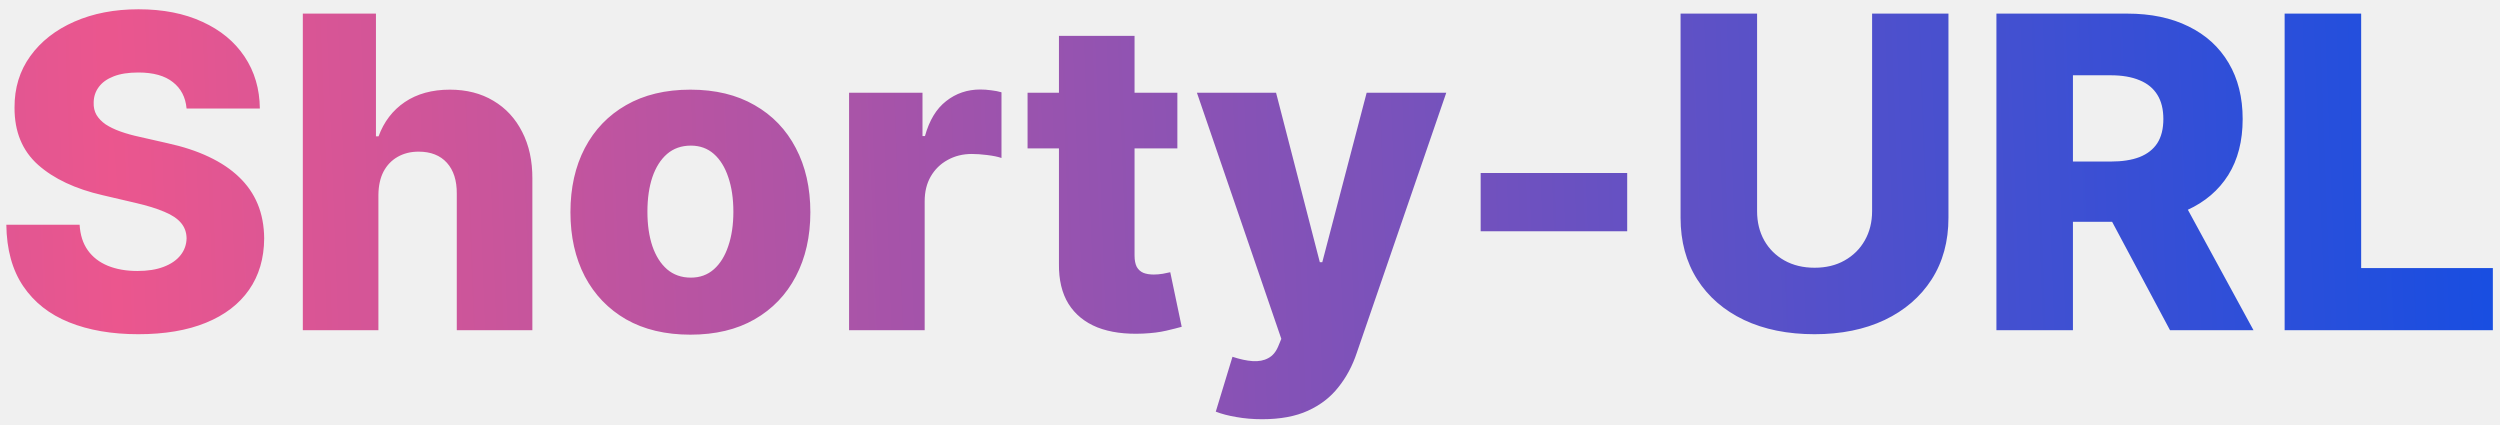
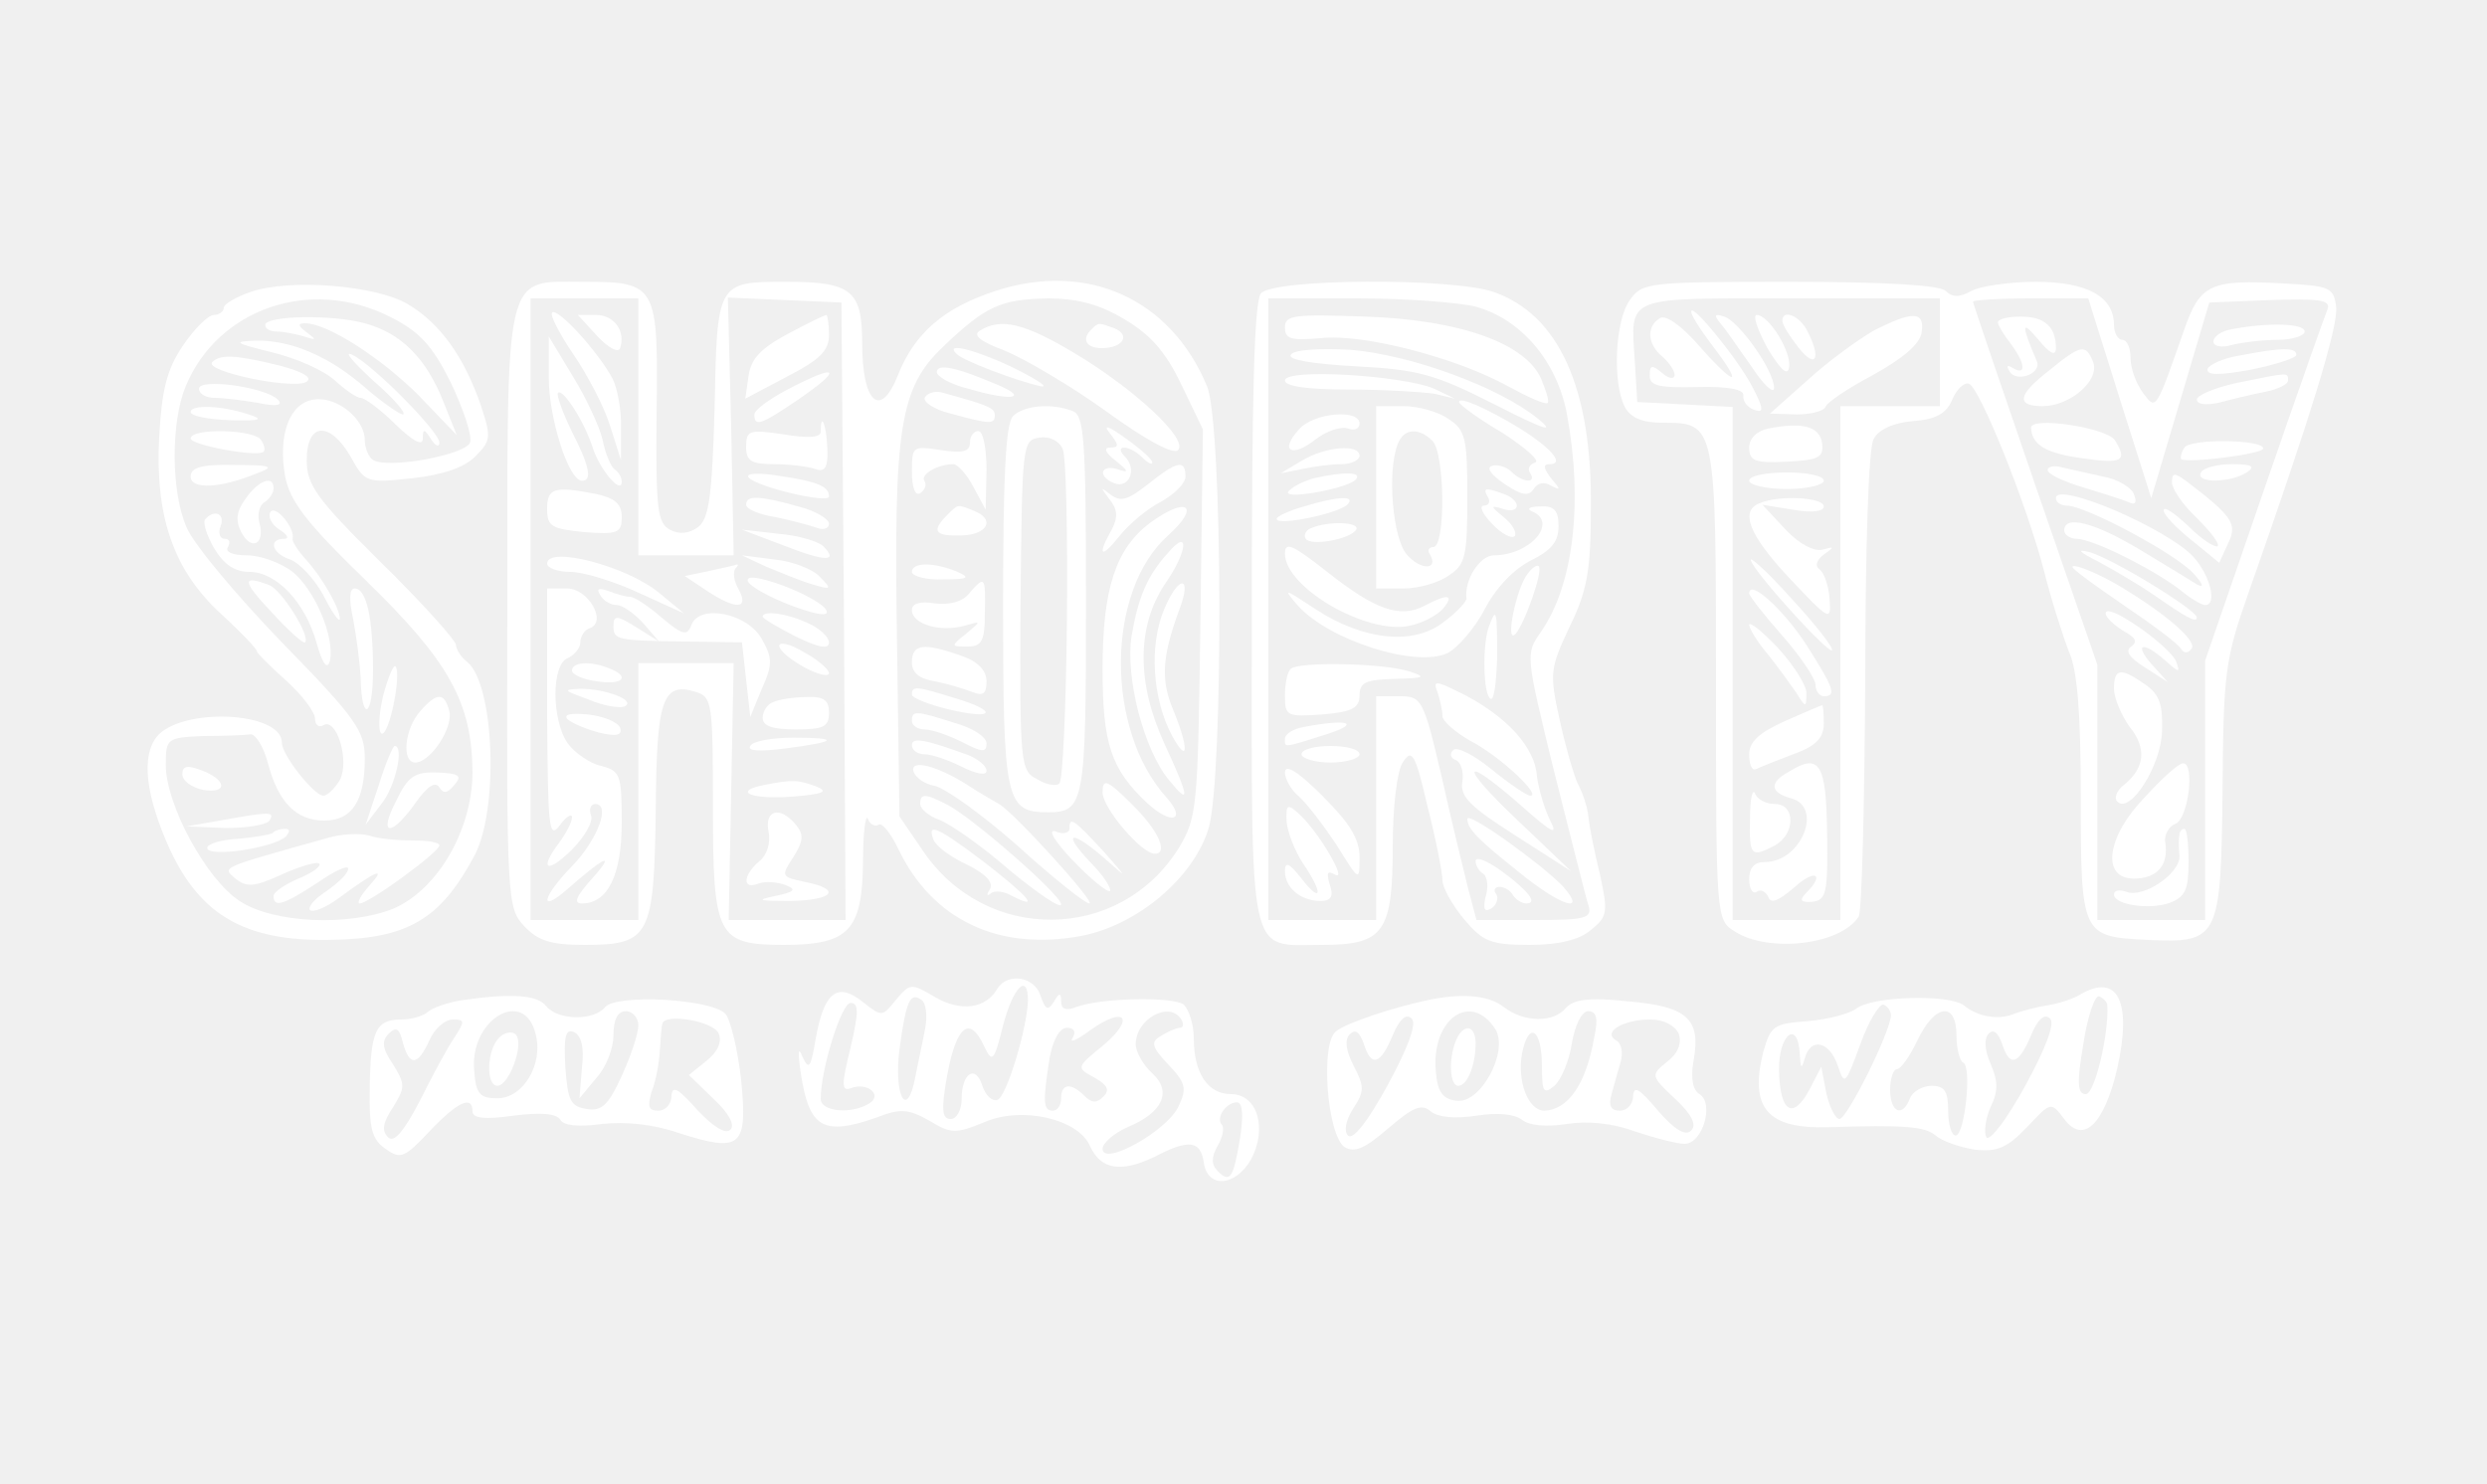
- <svg xmlns="http://www.w3.org/2000/svg" width="212" height="36" viewBox="0 0 212 36" fill="none">
-   <path d="M15.822 9.202C15.734 8.241 15.345 7.494 14.655 6.961C13.973 6.419 12.999 6.148 11.732 6.148C10.893 6.148 10.194 6.257 9.634 6.476C9.075 6.694 8.656 6.996 8.376 7.38C8.096 7.756 7.952 8.189 7.943 8.678C7.926 9.08 8.005 9.434 8.179 9.74C8.363 10.046 8.625 10.317 8.966 10.553C9.315 10.78 9.735 10.981 10.224 11.156C10.714 11.33 11.264 11.483 11.876 11.614L14.183 12.139C15.511 12.427 16.682 12.812 17.696 13.292C18.719 13.773 19.575 14.345 20.265 15.009C20.965 15.674 21.493 16.438 21.852 17.303C22.21 18.169 22.393 19.139 22.402 20.213C22.393 21.909 21.965 23.364 21.117 24.579C20.27 25.793 19.051 26.724 17.46 27.371C15.878 28.017 13.969 28.341 11.732 28.341C9.486 28.341 7.528 28.004 5.859 27.331C4.19 26.659 2.892 25.636 1.966 24.264C1.04 22.892 0.563 21.157 0.537 19.06H6.751C6.803 19.925 7.035 20.646 7.445 21.223C7.856 21.8 8.42 22.237 9.136 22.534C9.862 22.831 10.7 22.979 11.653 22.979C12.527 22.979 13.27 22.861 13.882 22.625C14.502 22.39 14.978 22.062 15.31 21.642C15.643 21.223 15.813 20.742 15.822 20.2C15.813 19.694 15.656 19.261 15.35 18.903C15.044 18.536 14.572 18.221 13.934 17.959C13.305 17.688 12.501 17.439 11.522 17.212L8.717 16.556C6.392 16.023 4.561 15.162 3.224 13.974C1.887 12.777 1.223 11.16 1.232 9.124C1.223 7.463 1.669 6.008 2.569 4.759C3.469 3.509 4.714 2.535 6.305 1.835C7.895 1.136 9.709 0.787 11.745 0.787C13.825 0.787 15.629 1.141 17.159 1.849C18.697 2.548 19.89 3.531 20.737 4.798C21.585 6.065 22.018 7.533 22.035 9.202H15.822ZM32.089 16.517V28H25.679V1.154H31.88V11.562H32.102C32.557 10.321 33.3 9.351 34.331 8.652C35.371 7.953 36.642 7.603 38.145 7.603C39.561 7.603 40.793 7.918 41.842 8.547C42.891 9.167 43.703 10.046 44.28 11.182C44.866 12.318 45.154 13.646 45.145 15.167V28H38.735V16.425C38.744 15.307 38.464 14.433 37.896 13.803C37.328 13.174 36.529 12.86 35.498 12.86C34.825 12.86 34.23 13.008 33.715 13.305C33.208 13.594 32.81 14.009 32.522 14.551C32.242 15.092 32.098 15.748 32.089 16.517ZM58.545 28.38C56.431 28.38 54.613 27.948 53.092 27.082C51.581 26.209 50.414 24.994 49.592 23.438C48.78 21.874 48.373 20.061 48.373 17.998C48.373 15.927 48.78 14.114 49.592 12.558C50.414 10.994 51.581 9.779 53.092 8.914C54.613 8.04 56.431 7.603 58.545 7.603C60.66 7.603 62.474 8.04 63.986 8.914C65.506 9.779 66.673 10.994 67.486 12.558C68.307 14.114 68.718 15.927 68.718 17.998C68.718 20.061 68.307 21.874 67.486 23.438C66.673 24.994 65.506 26.209 63.986 27.082C62.474 27.948 60.66 28.38 58.545 28.38ZM58.585 23.543C59.354 23.543 60.005 23.307 60.538 22.835C61.071 22.363 61.477 21.708 61.757 20.869C62.045 20.03 62.19 19.06 62.19 17.959C62.19 16.84 62.045 15.861 61.757 15.023C61.477 14.184 61.071 13.528 60.538 13.056C60.005 12.584 59.354 12.348 58.585 12.348C57.79 12.348 57.117 12.584 56.566 13.056C56.024 13.528 55.609 14.184 55.321 15.023C55.041 15.861 54.901 16.84 54.901 17.959C54.901 19.06 55.041 20.03 55.321 20.869C55.609 21.708 56.024 22.363 56.566 22.835C57.117 23.307 57.79 23.543 58.585 23.543ZM72.001 28V7.865H78.228V11.536H78.438C78.805 10.207 79.403 9.22 80.234 8.573C81.064 7.918 82.029 7.59 83.131 7.59C83.428 7.59 83.734 7.612 84.048 7.656C84.363 7.691 84.656 7.747 84.926 7.826V13.397C84.621 13.292 84.219 13.209 83.72 13.148C83.231 13.087 82.794 13.056 82.41 13.056C81.649 13.056 80.963 13.227 80.352 13.568C79.749 13.9 79.272 14.367 78.923 14.97C78.582 15.564 78.412 16.264 78.412 17.067V28H72.001ZM99.841 7.865V12.584H87.138V7.865H99.841ZM89.799 3.041H96.21V21.669C96.21 22.062 96.271 22.381 96.393 22.625C96.524 22.861 96.712 23.032 96.957 23.137C97.201 23.233 97.494 23.281 97.835 23.281C98.08 23.281 98.338 23.259 98.608 23.215C98.888 23.163 99.098 23.119 99.238 23.084L100.208 27.712C99.902 27.799 99.469 27.908 98.91 28.039C98.359 28.17 97.7 28.253 96.931 28.288C95.427 28.358 94.138 28.183 93.064 27.764C91.997 27.336 91.18 26.672 90.612 25.772C90.053 24.871 89.782 23.74 89.799 22.376V3.041ZM107.031 35.55C106.262 35.55 105.536 35.489 104.855 35.367C104.173 35.253 103.587 35.1 103.098 34.908L104.514 30.255C105.143 30.464 105.711 30.587 106.218 30.622C106.734 30.657 107.175 30.574 107.542 30.373C107.918 30.18 108.206 29.835 108.407 29.337L108.656 28.734L101.499 7.865H108.21L111.92 22.232H112.13L115.892 7.865H122.643L115.053 29.927C114.686 31.028 114.166 31.998 113.493 32.837C112.829 33.685 111.968 34.349 110.911 34.83C109.862 35.31 108.569 35.55 107.031 35.55ZM137.986 14.669V19.61H125.56V14.669H137.986ZM158.754 1.154H165.229V18.47C165.229 20.471 164.753 22.215 163.8 23.7C162.848 25.177 161.519 26.322 159.815 27.135C158.111 27.939 156.132 28.341 153.877 28.341C151.596 28.341 149.604 27.939 147.9 27.135C146.196 26.322 144.872 25.177 143.928 23.7C142.984 22.215 142.512 20.471 142.512 18.47V1.154H149.001V17.906C149.001 18.833 149.202 19.659 149.604 20.384C150.015 21.109 150.587 21.677 151.321 22.088C152.055 22.499 152.907 22.704 153.877 22.704C154.847 22.704 155.695 22.499 156.42 22.088C157.154 21.677 157.727 21.109 158.137 20.384C158.548 19.659 158.754 18.833 158.754 17.906V1.154ZM169.296 28V1.154H180.386C182.396 1.154 184.131 1.516 185.59 2.242C187.058 2.958 188.19 3.99 188.985 5.335C189.78 6.672 190.178 8.259 190.178 10.094C190.178 11.955 189.772 13.537 188.959 14.839C188.146 16.132 186.993 17.12 185.498 17.802C184.004 18.474 182.234 18.811 180.189 18.811H173.176V13.699H178.983C179.962 13.699 180.779 13.572 181.435 13.319C182.099 13.056 182.601 12.663 182.942 12.139C183.283 11.606 183.453 10.924 183.453 10.094C183.453 9.264 183.283 8.578 182.942 8.036C182.601 7.485 182.099 7.074 181.435 6.804C180.77 6.524 179.953 6.384 178.983 6.384H175.785V28H169.296ZM184.41 15.73L191.096 28H184.017L177.463 15.73H184.41ZM193.737 28V1.154H200.226V22.73H211.394V28H193.737Z" fill="url(#paint0_radial_1_597)" />
-   <defs>
-     <radialGradient id="paint0_radial_1_597" cx="0" cy="0" r="1" gradientUnits="userSpaceOnUse" gradientTransform="translate(10.909 28.3458) rotate(-2.47417) scale(203.906 5719.4)">
-       <stop stop-color="#EB568E" />
-       <stop offset="1" stop-color="#144EE3" />
-     </radialGradient>
-   </defs>
+ <svg xmlns="http://www.w3.org/2000/svg" version="1.0" width="300pt" height="179pt" viewBox="0 0 300 179" preserveAspectRatio="xMidYMid meet">
+   <g transform="translate(0,179) scale(0.1,-0.1)" fill="#FFFFFF" stroke="none">
+     <path d="M1201 1439 c-62 -20 -98 -51 -118 -102 -21 -53 -43 -33 -43 39 0 64 -13 74 -92 74 -83 0 -83 0 -86 -152 -3 -109 -7 -134 -20 -144 -11 -8 -23 -9 -34 -3 -15 8 -17 25 -16 138 2 157 1 161 -88 161 -97 0 -92 20 -92 -398 -1 -350 0 -357 20 -379 17 -18 32 -23 73 -23 79 0 84 10 86 163 1 134 8 155 49 142 19 -6 20 -14 20 -139 0 -156 5 -166 86 -166 77 0 94 17 95 98 0 37 3 61 6 54 2 -6 8 -10 13 -7 4 3 15 -11 24 -30 41 -85 121 -123 221 -104 67 13 135 70 153 130 18 63 17 488 -2 533 -44 106 -145 151 -255 115z m-431 -164 l0 -155 58 0 57 0 -3 155 -4 156 69 -3 68 -3 3 -372 2 -373 -70 0 -71 0 3 155 3 155 -57 0 -58 0 0 -155 0 -155 -65 0 -65 0 0 375 0 375 65 0 65 0 0 -155z m586 130 c31 -18 50 -39 69 -79 l26 -54 -3 -233 c-3 -225 -4 -235 -26 -272 -71 -114 -233 -116 -309 -3 l-28 41 -3 212 c-4 257 3 305 56 355 51 49 70 57 126 58 35 0 62 -7 92 -25z" />
+     <path d="M666 1413 c-3 -3 9 -26 26 -51 17 -25 37 -63 44 -86 l13 -41 0 38 c1 21 -4 48 -10 60 -17 32 -66 86 -73 80z" />
+     <path d="M721 1384 c13 -14 25 -20 27 -14 7 20 -7 40 -29 40 l-22 0 24 -26z" />
+     <path d="M950 1387 c-32 -17 -44 -30 -47 -50 l-4 -28 51 27 c39 20 50 31 50 50 0 13 -2 24 -3 24 -2 0 -23 -10 -47 -23z" />
+     <path d="M662 1334 c0 -49 24 -124 40 -124 13 0 9 18 -13 61 -11 23 -18 43 -16 45 6 6 32 -35 42 -66 8 -26 35 -58 35 -41 0 5 -4 12 -9 15 -4 3 -11 19 -14 35 -4 17 -20 51 -36 77 l-29 48 0 -50z" />
+     <path d="M948 1319 c-21 -11 -38 -24 -38 -29 0 -15 7 -13 50 16 59 40 52 47 -12 13z" />
+     <path d="M990 1269 c0 -7 -16 -8 -45 -3 -41 6 -45 5 -45 -15 0 -17 6 -21 34 -21 19 0 41 -3 50 -6 11 -4 15 2 14 25 -1 28 -8 46 -8 20z" />
+     <path d="M903 1214 c11 -12 97 -32 97 -23 0 12 -13 18 -61 25 -24 4 -40 3 -36 -2z" />
+     <path d="M660 1176 c0 -21 5 -24 45 -28 40 -3 45 -1 45 18 0 16 -8 23 -31 28 -51 10 -59 7 -59 -18z" />
+     <path d="M900 1181 c0 -5 16 -12 36 -15 19 -4 42 -10 50 -13 8 -3 14 0 14 5 0 6 -17 16 -37 21 -47 13 -63 14 -63 2z" />
+     <path d="M945 1132 c51 -20 67 -20 48 -1 -6 6 -30 13 -54 15 l-44 5 50 -19z" />
+     <path d="M660 1110 c0 -5 12 -10 28 -10 15 0 52 -11 82 -25 l55 -25 -29 24 c-39 33 -136 58 -136 36z" />
+     <path d="M925 1106 c17 -7 41 -17 55 -21 23 -7 24 -6 9 9 -8 9 -33 19 -55 21 l-39 5 30 -14z" />
+     <path d="M855 1101 l-29 -6 27 -18 c35 -23 51 -22 38 2 -6 10 -7 21 -4 25 3 3 4 5 2 5 -2 -1 -17 -4 -34 -8z" />
+     <path d="M902 1089 c2 -6 25 -19 51 -29 32 -12 47 -14 44 -7 -2 7 -25 20 -51 30 -30 11 -46 13 -44 6z" />
+     <path d="M660 928 c1 -137 2 -151 15 -134 8 11 15 15 15 10 0 -6 -7 -19 -15 -30 -25 -33 -16 -39 14 -10 16 16 27 35 24 42 -3 8 0 14 5 14 19 0 3 -43 -28 -75 -35 -36 -41 -58 -7 -29 44 39 61 48 33 16 -21 -23 -25 -32 -14 -32 31 0 48 34 48 98 0 58 -2 62 -25 68 -14 3 -32 16 -40 27 -20 28 -20 96 0 103 8 4 15 12 15 19 0 7 5 15 11 17 22 7 -1 48 -27 48 l-24 0 0 -152z" />
+     <path d="M724 1072 c4 -7 13 -12 20 -12 7 0 21 -10 32 -22 l19 -22 -27 17 c-24 15 -28 15 -28 2 0 -17 3 -18 90 -19 l65 -1 5 -45 5 -45 14 34 c13 29 13 37 0 60 -17 31 -75 43 -85 17 -5 -14 -11 -12 -36 9 -16 14 -33 25 -38 25 -5 0 -16 3 -26 7 -12 4 -15 3 -10 -5z" />
+     <path d="M920 1046 c0 -2 18 -13 40 -24 27 -13 40 -16 40 -7 0 6 -11 17 -25 23 -25 12 -55 16 -55 8z" />
+     <path d="M940 1011 c0 -6 14 -17 30 -26 17 -9 30 -12 30 -7 0 4 -13 16 -30 25 -16 10 -30 13 -30 8z" />
+     <path d="M690 981 c0 -5 14 -11 30 -13 32 -5 41 6 14 16 -23 9 -44 7 -44 -3z" />
+     <path d="M710 946 c19 -8 39 -11 44 -8 13 7 -23 21 -54 21 -22 -1 -20 -2 10 -13z" />
+     <path d="M933 943 c-7 -2 -13 -11 -13 -19 0 -10 12 -14 40 -14 33 0 40 3 40 20 0 15 -6 20 -27 19 -16 0 -34 -3 -40 -6z" />
+     <path d="M685 922 c6 -5 23 -12 38 -16 21 -5 28 -3 25 6 -3 7 -20 14 -39 16 -21 2 -30 0 -24 -6z" />
+     <path d="M905 890 c-4 -6 11 -7 42 -3 63 8 67 13 10 13 -25 0 -49 -4 -52 -10z" />
+     <path d="M922 843 c-40 -8 -15 -18 35 -14 36 3 43 6 28 12 -22 8 -28 9 -63 2z" />
+     <path d="M927 787 c3 -14 -2 -29 -11 -36 -20 -17 -21 -35 -1 -27 8 3 23 2 33 -2 13 -5 11 -8 -13 -13 -24 -5 -20 -6 18 -6 53 1 63 14 18 23 -29 6 -29 7 -14 30 12 19 13 27 3 39 -19 23 -38 18 -33 -8z" />
+     <path d="M1182 1391 c-9 -5 0 -13 30 -24 24 -10 79 -42 122 -73 47 -34 81 -53 87 -47 13 13 -53 74 -125 117 -60 36 -89 43 -114 27z" />
+     <path d="M1317 1393 c-13 -12 -7 -23 12 -23 26 0 35 16 15 24 -19 7 -19 7 -27 -1z" />
+     <path d="M1154 1363 c7 -8 71 -32 101 -39 11 -2 -2 7 -30 21 -47 23 -87 33 -71 18z" />
+     <path d="M1130 1341 c0 -5 17 -15 38 -20 51 -15 74 -12 37 4 -51 22 -75 27 -75 16z" />
+     <path d="M1116 1311 c-4 -5 10 -15 31 -20 47 -13 53 -13 53 -2 0 9 -8 12 -62 27 -9 3 -19 0 -22 -5z" />
+     <path d="M1222 1288 c-9 -9 -12 -74 -12 -229 0 -235 3 -249 54 -249 44 0 46 11 46 251 0 198 -2 228 -16 233 -25 10 -59 7 -72 -6z m65 -247 c-1 -104 -5 -192 -9 -196 -3 -4 -16 -2 -27 5 -20 10 -21 17 -20 210 2 195 2 199 23 202 12 2 24 -4 28 -14 4 -9 6 -102 5 -207z" />
+     <path d="M1339 1267 c11 -14 11 -17 0 -17 -8 0 -6 -6 7 -16 16 -13 16 -15 2 -10 -21 6 -24 -9 -4 -17 18 -7 28 17 13 32 -6 6 -7 11 -1 11 6 0 15 -5 22 -12 7 -7 12 -9 12 -6 0 4 -15 17 -32 29 -22 16 -28 17 -19 6z" />
+     <path d="M1170 1256 c0 -11 -9 -13 -35 -9 -34 5 -35 5 -35 -26 0 -19 4 -30 10 -26 6 4 8 10 5 15 -5 8 17 20 35 20 5 0 16 -12 24 -27 l15 -28 1 48 c0 26 -4 47 -10 47 -5 0 -10 -6 -10 -14z" />
+     <path d="M1385 1206 c-24 -19 -33 -22 -45 -13 -13 10 -13 10 -2 -5 10 -12 11 -22 3 -37 -18 -32 -13 -36 10 -7 11 14 34 33 50 41 16 9 29 22 29 30 0 21 -10 19 -45 -9z" />
+     <path d="M1142 1168 c-19 -19 -14 -25 18 -24 32 1 41 20 14 30 -20 8 -18 8 -32 -6z" />
+     <path d="M1387 1159 c-41 -31 -57 -79 -57 -176 0 -90 10 -121 54 -162 29 -27 48 -21 23 7 -74 82 -73 249 2 316 40 36 23 48 -22 15z" />
+     <path d="M1409 1123 c-25 -27 -36 -54 -44 -100 -8 -50 15 -138 45 -174 26 -32 25 -22 -5 43 -34 73 -34 142 0 193 28 40 30 69 4 38z" />
+     <path d="M1100 1100 c0 -5 17 -10 38 -9 30 0 33 2 17 9 -28 12 -55 12 -55 0z" />
+     <path d="M1169 1074 c-8 -10 -23 -14 -41 -12 -18 3 -28 0 -28 -8 0 -17 34 -27 63 -19 21 6 21 6 3 -9 -20 -16 -19 -16 1 -16 17 0 21 6 21 40 1 45 0 46 -19 24z" />
+     <path d="M1404 1054 c-18 -43 -14 -107 10 -152 20 -36 20 -14 1 32 -15 36 -13 64 7 119 17 43 0 45 -18 1z" />
+     <path d="M1100 991 c0 -13 9 -20 28 -23 15 -3 35 -9 45 -13 13 -5 17 -2 17 13 0 13 -10 24 -31 31 -45 16 -59 14 -59 -8z" />
+     <path d="M1100 952 c0 -4 20 -12 45 -18 55 -13 60 -2 6 14 -45 14 -51 15 -51 4z" />
+     <path d="M1100 920 c0 -5 7 -10 15 -10 9 0 29 -7 45 -15 25 -13 30 -13 30 -2 0 8 -17 19 -39 25 -47 15 -51 15 -51 2z" />
+     <path d="M1100 891 c0 -6 7 -11 15 -11 9 0 29 -7 45 -15 18 -9 30 -11 30 -5 0 6 -10 14 -22 19 -52 19 -68 22 -68 12z" />
+     <path d="M1102 859 c3 -8 14 -15 25 -17 12 -2 57 -34 100 -72 43 -39 82 -70 87 -70 9 0 -92 111 -109 120 -5 3 -21 12 -35 21 -38 25 -73 34 -68 18z" />
+     <path d="M1330 834 c0 -19 47 -74 63 -74 17 0 4 29 -28 60 -30 30 -35 31 -35 14z" />
+     <path d="M1110 820 c0 -6 11 -15 23 -19 13 -5 52 -32 85 -61 34 -28 62 -47 62 -41 0 11 -105 103 -137 120 -27 14 -33 14 -33 1z" />
+     <path d="M1290 790 c0 -5 -8 -7 -17 -3 -10 3 0 -13 21 -35 22 -23 42 -39 45 -37 2 3 -8 19 -24 35 -36 38 -22 39 19 3 27 -24 26 -23 -3 10 -37 40 -41 42 -41 27z" />
+     <path d="M1126 777 c3 -8 21 -21 40 -30 23 -11 33 -22 28 -30 -4 -6 -4 -9 1 -5 4 4 16 3 26 -3 35 -18 19 0 -34 41 -57 43 -69 48 -61 27z" />
+     <path d="M303 1438 c-18 -6 -33 -15 -33 -19 0 -5 -6 -9 -12 -9 -7 0 -24 -17 -38 -38 -19 -28 -25 -54 -28 -109 -5 -96 17 -161 75 -214 24 -22 43 -42 43 -45 0 -2 16 -18 35 -35 19 -17 35 -38 35 -46 0 -8 5 -11 10 -8 16 10 32 -43 20 -66 -6 -10 -15 -19 -20 -19 -11 0 -50 49 -50 64 0 38 -122 43 -151 7 -19 -24 -13 -72 16 -136 37 -79 90 -110 190 -109 97 1 136 24 178 103 29 57 23 205 -9 232 -8 6 -14 16 -14 21 0 5 -40 50 -90 99 -79 78 -90 94 -90 124 0 46 28 47 53 4 17 -31 19 -32 74 -26 37 4 63 13 76 26 19 19 20 23 7 62 -20 58 -49 99 -88 122 -39 23 -142 31 -189 15z m167 -30 c36 -18 51 -34 74 -80 15 -32 26 -64 23 -72 -6 -15 -99 -32 -117 -21 -5 3 -10 14 -10 24 0 26 -34 53 -61 49 -30 -4 -44 -43 -35 -93 6 -30 25 -55 96 -124 102 -99 129 -148 130 -232 0 -70 -42 -142 -95 -165 -54 -22 -145 -18 -186 9 -40 26 -89 116 -89 164 0 32 1 33 45 35 25 0 50 1 57 2 6 1 16 -15 21 -34 12 -47 34 -70 68 -70 34 0 49 24 49 75 0 33 -10 48 -100 140 -55 57 -107 119 -115 139 -19 44 -19 126 -1 170 39 94 151 132 246 84z" />
+     <path d="M320 1398 c0 -5 6 -8 14 -8 8 0 23 -3 33 -6 15 -5 15 -4 3 5 -11 8 -11 11 -2 11 27 0 92 -42 137 -87 l46 -48 -16 40 c-21 53 -51 83 -95 95 -40 11 -120 9 -120 -2z" />
+     <path d="M328 1365 c29 -7 63 -22 76 -34 12 -11 26 -21 31 -21 5 0 24 -14 42 -32 21 -20 33 -27 33 -17 0 12 2 12 10 -1 5 -8 10 -10 10 -4 0 13 -79 93 -105 106 -11 5 0 -8 25 -31 25 -22 41 -40 36 -41 -4 0 -24 14 -44 31 -44 39 -91 59 -134 58 -28 -1 -25 -3 20 -14z" />
+     <path d="M256 1353 c-10 -11 96 -33 113 -24 9 5 -2 12 -32 20 -53 13 -71 14 -81 4z" />
+     <path d="M240 1321 c0 -6 8 -11 19 -11 10 0 34 -3 52 -6 23 -5 31 -3 24 4 -15 15 -95 26 -95 13z" />
+     <path d="M230 1293 c0 -5 21 -9 48 -10 36 -1 41 1 22 7 -33 11 -70 12 -70 3z" />
+     <path d="M230 1261 c0 -8 81 -23 88 -16 2 2 1 8 -3 14 -7 13 -85 15 -85 2z" />
+     <path d="M230 1215 c0 -16 37 -14 80 4 22 8 18 10 -27 10 -40 1 -53 -3 -53 -14z" />
+     <path d="M296 1188 c-11 -15 -12 -26 -5 -40 12 -23 29 -15 22 11 -3 10 0 22 6 25 6 4 11 11 11 17 0 16 -18 10 -34 -13z" />
+     <path d="M326 1172 c-3 -6 2 -15 11 -21 10 -6 12 -11 6 -11 -20 0 -15 -18 7 -25 11 -4 29 -23 40 -43 10 -20 19 -33 20 -29 0 13 -21 50 -41 72 -10 11 -17 22 -16 25 3 13 -21 42 -27 32z" />
+     <path d="M248 1164 c-4 -3 1 -19 10 -35 12 -20 25 -29 43 -29 32 0 67 -36 81 -86 7 -25 13 -33 16 -21 6 28 -18 85 -45 107 -14 11 -39 20 -55 20 -17 0 -27 4 -23 10 3 6 2 10 -4 10 -6 0 -8 7 -5 15 6 15 -7 21 -18 9z" />
+     <path d="M328 1051 c20 -22 38 -38 40 -36 7 7 -28 63 -43 69 -34 13 -33 5 3 -33z" />
+     <path d="M426 1043 c4 -21 8 -52 9 -70 1 -56 15 -49 15 8 0 63 -8 99 -22 99 -7 0 -7 -14 -2 -37z" />
+     <path d="M462 950 c-5 -22 -6 -42 -2 -45 9 -5 25 73 17 81 -2 3 -9 -13 -15 -36z" />
+     <path d="M507 932 c-19 -21 -23 -62 -6 -62 18 0 46 42 41 62 -6 23 -15 23 -35 0z" />
+     <path d="M457 843 l-16 -48 19 25 c17 21 28 70 16 70 -2 0 -11 -21 -19 -47z" />
+     <path d="M220 856 c0 -8 11 -16 25 -19 31 -5 28 13 -3 24 -16 6 -22 5 -22 -5z" />
+     <path d="M478 824 c-22 -42 -7 -45 23 -3 14 20 24 27 29 19 5 -8 10 -7 18 3 10 11 6 14 -21 15 -27 1 -35 -5 -49 -34z" />
+     <path d="M265 800 l-40 -7 47 -2 c26 0 50 4 53 9 7 11 1 11 -60 0z" />
+     <path d="M329 785 c-3 -2 -21 -5 -42 -7 -20 -1 -37 -6 -37 -11 0 -12 81 0 95 14 5 6 5 9 -1 9 -6 0 -13 -2 -15 -5z" />
+     <path d="M395 779 c-132 -37 -127 -35 -111 -49 14 -11 23 -10 56 5 22 10 43 16 45 13 3 -3 -8 -11 -25 -18 -16 -7 -30 -16 -30 -21 0 -15 13 -10 53 16 20 14 37 22 37 17 0 -6 -12 -17 -26 -27 -14 -9 -23 -19 -20 -23 4 -3 19 3 34 14 46 34 59 39 38 16 -11 -12 -16 -22 -12 -22 11 0 96 62 96 70 0 4 -15 6 -32 6 -18 0 -42 2 -53 6 -11 3 -33 2 -50 -3z" />
+     <path d="M1521 1436 c-8 -10 -11 -121 -11 -387 0 -425 -6 -399 85 -399 74 0 85 15 85 118 0 48 5 91 12 102 11 17 15 12 30 -53 10 -39 18 -80 18 -89 0 -9 12 -30 26 -47 23 -27 32 -31 79 -31 35 0 60 6 74 18 20 16 21 21 11 67 -7 28 -13 59 -14 70 -1 11 -7 29 -13 40 -5 11 -15 46 -22 78 -12 55 -11 61 12 110 21 43 26 67 26 142 2 147 -39 236 -118 263 -50 17 -265 16 -280 -2z m259 -16 c55 -15 98 -66 110 -129 20 -107 8 -207 -31 -263 -19 -27 -19 -27 16 -170 20 -79 38 -151 41 -160 5 -16 -3 -18 -65 -18 l-70 0 -10 38 c-5 20 -20 81 -32 135 -22 94 -24 97 -51 97 l-28 0 0 -135 0 -135 -65 0 -65 0 0 375 0 375 108 0 c59 0 123 -5 142 -10z" />
+     <path d="M1550 1395 c0 -14 7 -16 43 -13 51 6 165 -24 226 -58 24 -13 46 -23 48 -20 2 2 -2 15 -8 29 -19 43 -98 71 -211 75 -87 3 -98 2 -98 -13z" />
+     <path d="M1557 1362 c-4 -6 25 -11 79 -14 75 -4 94 -9 167 -46 61 -31 74 -35 52 -17 -47 38 -153 77 -226 83 -39 2 -69 0 -72 -6z" />
+     <path d="M1550 1331 c0 -7 26 -11 78 -11 42 0 88 -3 102 -5 l25 -6 -25 12 c-37 16 -180 25 -180 10z" />
+     <path d="M1760 1305 c0 -3 23 -20 52 -37 28 -18 46 -34 40 -36 -7 -2 -10 -8 -6 -13 8 -13 -10 -11 -23 2 -6 6 -17 9 -23 7 -8 -2 -1 -11 15 -22 21 -14 29 -15 35 -6 5 8 13 9 21 4 12 -6 12 -5 0 9 -9 12 -10 17 -2 17 19 0 3 19 -37 44 -40 24 -72 38 -72 31z" />
+     <path d="M1660 1190 l0 -110 33 0 c18 0 43 7 55 16 20 13 22 24 22 94 0 70 -2 81 -22 94 -12 9 -37 16 -55 16 l-33 0 0 -110z m68 68 c15 -15 16 -128 1 -128 -5 0 -8 -4 -4 -9 11 -19 -12 -19 -28 0 -17 19 -24 100 -11 133 7 19 25 21 42 4z" />
+     <path d="M1567 1272 c-24 -26 -9 -35 20 -12 13 10 31 16 39 13 8 -3 14 0 14 6 0 18 -56 13 -73 -7z" />
+     <path d="M1570 1234 l-25 -15 25 5 c14 3 35 6 48 6 12 0 22 5 22 10 0 15 -42 11 -70 -6z" />
+     <path d="M1585 1213 c-11 -3 -24 -9 -30 -15 -13 -12 66 1 80 13 10 10 -15 10 -50 2z" />
+     <path d="M1795 1190 c3 -5 1 -10 -5 -10 -6 0 -2 -10 10 -22 11 -12 23 -18 27 -15 3 4 -2 14 -13 23 -16 13 -17 15 -1 10 21 -7 23 10 1 18 -22 8 -26 8 -19 -4z" />
+     <path d="M1573 1179 c-18 -5 -33 -12 -33 -15 0 -9 73 6 85 17 11 11 -9 11 -52 -2z" />
+     <path d="M1848 1173 c32 -13 -2 -53 -46 -53 -17 0 -36 -30 -33 -52 0 -4 -12 -17 -27 -28 -36 -29 -97 -23 -155 15 -38 25 -40 26 -22 5 37 -42 142 -76 181 -58 12 6 33 30 45 53 14 27 36 49 56 59 24 12 33 22 33 41 0 19 -5 25 -22 24 -13 0 -17 -3 -10 -6z" />
+     <path d="M1582 1153 c-6 -2 -10 -8 -7 -13 6 -9 53 -1 61 11 5 9 -32 11 -54 2z" />
+     <path d="M1550 1122 c0 -41 99 -98 150 -87 16 3 34 13 41 21 14 17 5 18 -23 3 -29 -15 -59 -5 -117 41 -42 33 -51 37 -51 22z" />
+     <path d="M1843 1098 c-14 -17 -28 -86 -15 -73 11 12 34 77 28 82 -2 2 -8 -2 -13 -9z" />
+     <path d="M1796 1034 c-8 -22 -7 -82 2 -87 4 -3 7 19 8 49 0 59 -1 62 -10 38z" />
+     <path d="M1557 983 c-4 -3 -7 -18 -7 -32 0 -25 2 -26 45 -23 36 3 45 8 45 23 0 16 8 19 43 20 36 1 38 2 17 9 -31 10 -134 12 -143 3z" />
+     <path d="M1734 955 c3 -9 6 -22 6 -29 0 -6 16 -20 34 -30 35 -18 86 -66 72 -66 -4 0 -25 14 -47 32 -21 17 -42 28 -46 23 -5 -4 -3 -10 3 -12 6 -2 10 -14 8 -26 -3 -18 9 -30 64 -65 l67 -43 -64 61 c-72 68 -69 82 4 18 37 -33 45 -37 35 -18 -7 14 -14 38 -16 53 -2 35 -36 72 -88 99 -34 17 -38 18 -32 3z" />
+     <path d="M1573 913 c-13 -2 -23 -9 -23 -14 0 -11 -4 -12 50 5 43 14 26 19 -27 9z" />
+     <path d="M1570 880 c0 -5 16 -10 35 -10 19 0 35 5 35 10 0 6 -16 10 -35 10 -19 0 -35 -4 -35 -10z" />
+     <path d="M1550 858 c0 -8 8 -22 17 -29 9 -8 29 -34 45 -58 28 -45 28 -45 28 -15 0 22 -12 41 -45 74 -29 29 -45 39 -45 28z" />
+     <path d="M1552 799 c1 -13 10 -36 20 -51 24 -35 23 -50 -2 -18 -15 19 -20 21 -20 9 0 -20 19 -36 43 -36 13 0 16 6 11 20 -4 14 -3 17 6 12 17 -10 -20 52 -42 72 -15 14 -17 13 -16 -8z" />
+     <path d="M1770 802 c0 -12 13 -25 62 -64 50 -41 84 -52 53 -17 -25 26 -115 91 -115 81z" />
+     <path d="M1780 751 c0 -5 4 -12 9 -15 5 -3 7 -16 3 -28 -3 -14 -2 -19 7 -14 6 4 9 12 6 17 -4 5 -2 9 4 9 5 0 13 -4 16 -10 3 -5 11 -10 16 -10 15 0 2 16 -31 40 -17 12 -30 17 -30 11z" />
+     <path d="M1966 1428 c-18 -25 -21 -100 -6 -129 7 -13 21 -19 45 -19 65 0 65 0 65 -315 0 -284 0 -285 23 -299 41 -26 127 -16 149 18 4 5 7 133 8 284 0 159 4 282 10 292 6 12 24 20 48 22 27 2 40 9 47 26 5 12 14 21 20 19 13 -4 70 -146 91 -227 9 -36 23 -79 30 -97 10 -22 14 -74 14 -176 0 -166 1 -167 81 -171 86 -4 88 2 90 180 1 141 3 158 30 235 75 213 110 325 107 349 -3 23 -7 25 -63 28 -89 5 -101 -1 -120 -55 -35 -100 -34 -98 -50 -77 -8 11 -15 29 -15 42 0 12 -4 22 -10 22 -5 0 -10 8 -10 18 0 34 -32 52 -94 52 -31 0 -67 -5 -78 -11 -14 -8 -23 -8 -31 0 -7 7 -73 11 -188 11 -172 0 -178 -1 -193 -22z m374 -63 l0 -65 -60 0 -60 0 0 -310 0 -310 -65 0 -65 0 0 310 0 309 -57 3 -58 3 -3 49 c-5 80 -14 76 188 76 l180 0 0 -65z m217 -56 l38 -120 35 118 35 118 74 3 c57 2 72 0 69 -10 -3 -7 -38 -106 -77 -219 l-71 -206 0 -157 0 -156 -65 0 -65 0 0 154 0 154 -75 217 c-41 119 -75 219 -75 221 0 2 31 4 70 4 l69 0 38 -121z" />
+     <path d="M2040 1414 c0 -4 11 -22 25 -40 38 -50 30 -52 -13 -4 -23 27 -43 41 -50 36 -16 -10 -15 -31 3 -46 8 -7 15 -17 15 -22 0 -6 -7 -5 -15 2 -12 10 -15 10 -15 -3 0 -13 12 -15 58 -14 37 1 56 -3 55 -10 -1 -6 4 -14 12 -17 13 -5 13 0 -1 27 -17 33 -74 103 -74 91z" />
+     <path d="M2076 1399 c7 -8 23 -32 38 -53 14 -21 26 -32 26 -24 0 21 -42 80 -60 86 -12 4 -13 2 -4 -9z" />
+     <path d="M2132 1370 c15 -25 24 -34 26 -24 4 18 -24 64 -39 64 -5 0 1 -18 13 -40z" />
+     <path d="M2150 1403 c0 -5 9 -19 20 -33 21 -26 27 -12 10 21 -10 19 -30 26 -30 12z" />
+     <path d="M2260 1391 c-19 -11 -55 -37 -80 -60 l-45 -40 32 -1 c17 0 33 4 35 9 2 6 28 23 58 39 36 20 56 37 58 51 4 26 -11 26 -58 2z" />
+     <path d="M2133 1273 c-14 -3 -23 -12 -23 -23 0 -16 7 -19 45 -17 39 2 45 5 43 22 -3 21 -24 26 -65 18z" />
+     <path d="M2110 1210 c0 -5 20 -10 45 -10 25 0 45 5 45 10 0 6 -20 10 -45 10 -25 0 -45 -4 -45 -10z" />
+     <path d="M2123 1183 c-25 -9 -13 -39 36 -91 48 -51 50 -52 48 -25 -1 15 -6 31 -12 36 -6 4 -4 11 5 18 13 9 13 10 -1 6 -10 -3 -28 6 -45 24 l-28 30 37 -6 c23 -4 37 -2 37 4 0 11 -54 14 -77 4z" />
+     <path d="M2112 1114 c4 -15 98 -118 98 -108 0 5 -23 34 -51 64 -27 30 -49 50 -47 44z" />
+     <path d="M2110 1074 c0 -3 18 -26 40 -51 22 -25 40 -52 40 -59 0 -8 5 -14 10 -14 16 0 12 10 -21 62 -28 43 -69 80 -69 62z" />
+     <path d="M2110 1036 c0 -4 10 -21 23 -36 12 -15 27 -36 34 -46 11 -18 12 -18 12 -1 1 9 -15 34 -34 55 -19 20 -35 33 -35 28z" />
+     <path d="M2153 920 c-31 -14 -43 -25 -43 -40 0 -12 3 -20 8 -18 4 2 24 10 45 18 28 10 37 20 37 37 0 13 -1 23 -2 22 -2 0 -22 -9 -45 -19z" />
+     <path d="M2158 859 c-24 -13 -23 -25 2 -32 40 -10 13 -77 -31 -77 -13 0 -19 -7 -19 -21 0 -11 4 -18 9 -15 5 4 11 0 14 -6 3 -9 12 -5 31 11 25 23 38 17 15 -6 -9 -9 -7 -12 7 -11 17 2 19 10 18 82 -1 85 -9 98 -46 75z" />
+     <path d="M2111 803 c-1 -46 1 -48 30 -33 25 14 25 50 0 50 -11 0 -22 6 -24 13 -3 6 -6 -7 -6 -30z" />
+     <path d="M2410 1401 c0 -3 7 -15 15 -25 18 -24 20 -40 3 -30 -7 4 -8 3 -4 -4 8 -14 39 -3 33 12 -19 45 -19 51 2 26 14 -17 21 -20 21 -10 0 26 -14 38 -42 38 -16 0 -28 -3 -28 -7z" />
+     <path d="M2693 1393 c-13 -2 -23 -9 -23 -15 0 -6 10 -8 23 -4 12 3 37 6 55 6 17 0 32 5 32 10 0 10 -44 11 -87 3z" />
+     <path d="M2473 1344 c-39 -30 -42 -44 -9 -44 33 0 69 31 61 53 -9 22 -14 22 -52 -9z" />
+     <path d="M2701 1361 c-19 -3 -36 -11 -38 -16 -2 -8 14 -8 52 -1 30 6 55 14 55 18 0 9 -17 9 -69 -1z" />
+     <path d="M2698 1328 c-27 -6 -48 -15 -48 -20 0 -6 11 -7 26 -4 15 4 39 10 55 13 16 3 29 9 29 14 0 10 2 10 -62 -3z" />
+     <path d="M2450 1274 c1 -21 18 -31 63 -37 47 -7 54 -3 38 22 -10 15 -101 29 -101 15z" />
+     <path d="M2635 1250 c-4 -6 -5 -12 -4 -14 8 -5 99 6 99 13 0 11 -88 12 -95 1z" />
+     <path d="M2470 1223 c0 -5 19 -14 43 -21 23 -7 48 -15 55 -18 8 -4 10 0 6 10 -3 8 -20 18 -37 21 -18 4 -40 9 -49 11 -10 3 -18 1 -18 -3z" />
+     <path d="M2655 1220 c-8 -13 35 -13 55 0 11 7 7 10 -17 10 -17 0 -35 -4 -38 -10z" />
+     <path d="M2620 1208 c0 -8 13 -27 30 -43 16 -16 28 -31 25 -34 -3 -2 -19 8 -35 24 -17 16 -30 25 -30 19 0 -5 15 -21 34 -36 l33 -27 11 24 c11 23 5 32 -50 74 -15 11 -18 11 -18 -1z" />
+     <path d="M2480 1189 c0 -5 6 -9 13 -9 23 0 133 -59 153 -82 12 -13 13 -18 4 -13 -8 5 -39 24 -69 42 -55 33 -91 42 -91 23 0 -5 7 -10 15 -10 19 0 91 -36 124 -61 13 -11 27 -19 31 -19 15 0 6 36 -14 58 -31 34 -166 92 -166 71z" />
+     <path d="M2532 1112 c20 -11 49 -28 65 -39 40 -28 53 -35 53 -28 0 9 -103 72 -130 79 -16 4 -12 0 12 -12z" />
+     <path d="M2500 1106 c0 -3 28 -23 63 -47 34 -23 65 -46 68 -52 4 -6 9 -5 13 1 5 9 -28 39 -84 73 -28 17 -60 30 -60 25z" />
+     <path d="M2540 1050 c0 -5 10 -14 21 -21 15 -8 18 -13 10 -19 -8 -5 -3 -13 16 -25 l28 -18 -19 21 c-23 26 -11 29 16 5 17 -15 18 -15 13 -1 -8 19 -85 73 -85 58z" />
+     <path d="M2550 959 c0 -11 9 -32 19 -46 21 -26 18 -50 -7 -70 -9 -7 -12 -16 -8 -20 15 -16 53 43 54 85 1 32 -3 44 -20 56 -30 21 -38 20 -38 -5z" />
+     <path d="M2588 829 c-47 -48 -54 -99 -14 -99 28 0 42 16 38 43 -2 9 4 20 12 23 16 6 24 75 9 73 -5 0 -25 -18 -45 -40z" />
+     <path d="M2629 783 c-1 -5 -1 -16 0 -25 2 -21 -43 -52 -64 -44 -8 3 -15 2 -15 -3 0 -13 44 -19 68 -10 18 7 22 16 22 49 0 22 -2 40 -5 40 -3 0 -6 -3 -6 -7z" />
+     <path d="M1203 597 c-14 -24 -44 -28 -75 -10 -29 17 -30 17 -47 -3 -17 -21 -17 -21 -40 -3 -31 25 -47 12 -57 -44 -6 -35 -8 -39 -16 -22 -5 13 -6 7 -2 -20 10 -66 27 -76 92 -53 28 11 38 10 63 -4 26 -16 32 -16 66 -2 46 20 114 4 128 -29 13 -28 37 -32 77 -13 42 22 56 20 60 -6 4 -32 38 -30 57 3 20 37 8 79 -24 79 -28 0 -45 25 -45 68 0 16 -6 34 -12 40 -14 10 -101 8 -130 -3 -12 -5 -18 -2 -18 6 0 12 -2 12 -9 0 -7 -11 -10 -9 -16 8 -7 23 -40 28 -52 8z m37 -14 c-1 -34 -26 -117 -37 -120 -6 -2 -14 5 -18 17 -8 26 -25 16 -25 -16 0 -13 -6 -24 -13 -24 -11 0 -12 11 -4 55 11 58 27 70 44 33 10 -21 12 -19 23 25 12 46 30 64 30 30z m-124 -34 c-3 -16 -9 -43 -12 -59 -10 -52 -26 -22 -19 34 8 59 13 69 26 60 6 -3 8 -19 5 -35z m-90 -23 c-11 -44 -11 -53 0 -49 20 8 39 -8 23 -18 -22 -14 -59 -10 -59 5 0 36 25 116 36 116 10 0 10 -11 0 -54z m305 3 c-33 -27 -33 -27 -11 -39 16 -9 19 -15 11 -23 -8 -8 -14 -8 -23 1 -16 16 -28 15 -28 -3 0 -8 -4 -15 -10 -15 -12 0 -12 11 -4 63 4 22 12 37 21 37 9 0 11 -5 7 -12 -5 -7 5 -3 21 9 42 30 55 15 16 -18z m94 31 c3 -5 3 -10 -2 -10 -4 0 -15 -5 -23 -10 -12 -7 -11 -13 9 -34 21 -22 23 -29 13 -50 -13 -30 -92 -74 -92 -52 0 7 14 19 30 26 43 18 54 43 30 65 -11 10 -20 26 -20 35 0 31 41 53 55 30z m71 -142 c-8 -49 -12 -56 -27 -41 -8 8 -8 17 0 31 6 10 8 22 5 25 -8 8 5 27 18 27 7 0 8 -15 4 -42z" />
+     <path d="M2509 590 c-8 -5 -26 -11 -40 -13 -13 -2 -31 -7 -39 -10 -19 -8 -44 -4 -61 10 -18 14 -112 11 -130 -4 -8 -6 -34 -13 -59 -15 -41 -3 -44 -6 -53 -37 -17 -68 5 -93 78 -91 92 3 117 1 130 -10 8 -7 29 -14 47 -17 27 -3 39 2 63 27 29 31 29 31 45 10 23 -31 48 -7 64 61 18 80 1 116 -45 89z m33 -13 c2 -34 -15 -107 -26 -107 -10 0 -11 13 -3 60 5 34 14 59 19 58 5 -2 10 -7 10 -11z m-261 -12 c-1 -21 -53 -125 -62 -125 -5 0 -12 14 -16 31 l-6 32 -14 -27 c-20 -38 -36 -28 -37 22 -1 44 23 63 25 20 1 -17 2 -19 6 -5 7 26 30 21 40 -9 8 -24 9 -23 27 26 10 28 23 49 28 48 5 -2 9 -8 9 -13z m79 -24 c0 -16 4 -31 8 -33 11 -4 2 -88 -9 -88 -5 0 -9 14 -9 30 0 23 -4 30 -20 30 -11 0 -23 -7 -26 -15 -9 -24 -24 -17 -24 10 0 14 4 25 8 25 5 0 16 16 25 35 21 44 47 47 47 6z m83 -61 c-22 -40 -43 -68 -47 -62 -3 6 -1 22 5 36 10 20 9 32 0 53 -7 16 -8 30 -2 36 6 6 11 1 16 -12 9 -29 20 -26 35 10 8 19 16 27 23 20 6 -6 -5 -35 -30 -81z" />
+     <path d="M555 583 c-16 -3 -34 -9 -39 -14 -6 -5 -20 -9 -32 -9 -31 0 -37 -14 -38 -83 -1 -49 3 -62 19 -73 18 -13 23 -11 53 21 34 36 52 44 52 24 0 -8 15 -10 49 -5 33 4 52 3 57 -5 4 -7 22 -9 50 -5 28 3 61 0 93 -11 75 -24 83 -17 75 64 -4 37 -13 73 -19 80 -18 18 -131 24 -145 8 -14 -17 -57 -16 -71 1 -11 14 -42 16 -104 7z m91 -40 c10 -37 -15 -78 -46 -78 -21 0 -26 5 -28 33 -6 62 60 101 74 45z m124 10 c0 -10 -9 -37 -20 -61 -16 -35 -24 -43 -42 -40 -20 3 -23 10 -26 50 -2 37 0 47 10 43 9 -4 13 -18 10 -43 l-3 -37 20 24 c12 13 21 36 21 52 0 19 5 29 15 29 8 0 15 -8 15 -17z m-222 -15 c-9 -13 -27 -47 -42 -77 -20 -38 -31 -50 -38 -43 -8 8 -6 18 6 36 15 24 15 28 0 52 -13 19 -14 28 -5 37 9 9 13 6 17 -11 8 -29 18 -28 32 3 6 14 19 25 28 25 15 0 15 -2 2 -22z m319 5 c4 -10 -1 -22 -15 -33 l-21 -17 30 -29 c18 -17 26 -31 20 -37 -6 -6 -21 4 -40 24 -23 26 -30 30 -31 17 0 -10 -7 -18 -16 -18 -12 0 -13 5 -8 23 5 12 9 34 10 50 1 15 2 29 3 32 3 13 62 3 68 -12z" />
+     <path d="M602 538 c-15 -15 -16 -58 -2 -58 14 0 33 51 22 62 -4 4 -13 3 -20 -4z" />
+     <path d="M1725 584 c-43 -9 -101 -28 -113 -38 -20 -14 -11 -126 10 -140 12 -7 24 -2 53 23 29 25 40 30 51 20 9 -7 29 -9 55 -5 26 4 46 2 55 -5 9 -7 29 -9 54 -5 25 4 55 1 82 -9 24 -8 51 -15 60 -15 22 0 36 49 18 60 -8 5 -11 19 -7 41 9 50 -8 65 -80 71 -47 5 -65 2 -74 -8 -15 -18 -50 -18 -75 1 -18 14 -48 17 -89 9z m-51 -103 c-24 -44 -42 -67 -48 -61 -5 5 -3 18 6 32 14 21 14 27 1 52 -10 19 -11 32 -5 38 7 7 12 3 17 -11 9 -29 20 -26 35 10 8 19 16 27 23 20 6 -6 -4 -34 -29 -80z m130 67 c16 -27 -18 -90 -47 -86 -17 2 -23 11 -25 35 -6 63 42 98 72 51z m119 -10 c-10 -57 -32 -87 -60 -88 -20 0 -33 36 -27 69 8 40 24 30 24 -16 0 -30 2 -34 15 -23 8 7 18 30 21 51 4 23 12 39 20 39 10 0 12 -9 7 -32z m102 5 c4 -12 -1 -24 -14 -34 -20 -16 -20 -17 10 -45 20 -19 26 -31 19 -38 -7 -7 -20 1 -40 24 -22 26 -29 31 -30 18 0 -10 -7 -18 -16 -18 -11 0 -14 6 -10 20 3 11 8 29 11 39 3 11 1 23 -6 26 -16 10 9 25 42 25 16 0 29 -7 34 -17z" />
+     <path d="M1756 534 c-9 -23 -7 -54 3 -54 11 0 21 25 21 51 0 23 -15 25 -24 3z" />
+   </g>
</svg>
